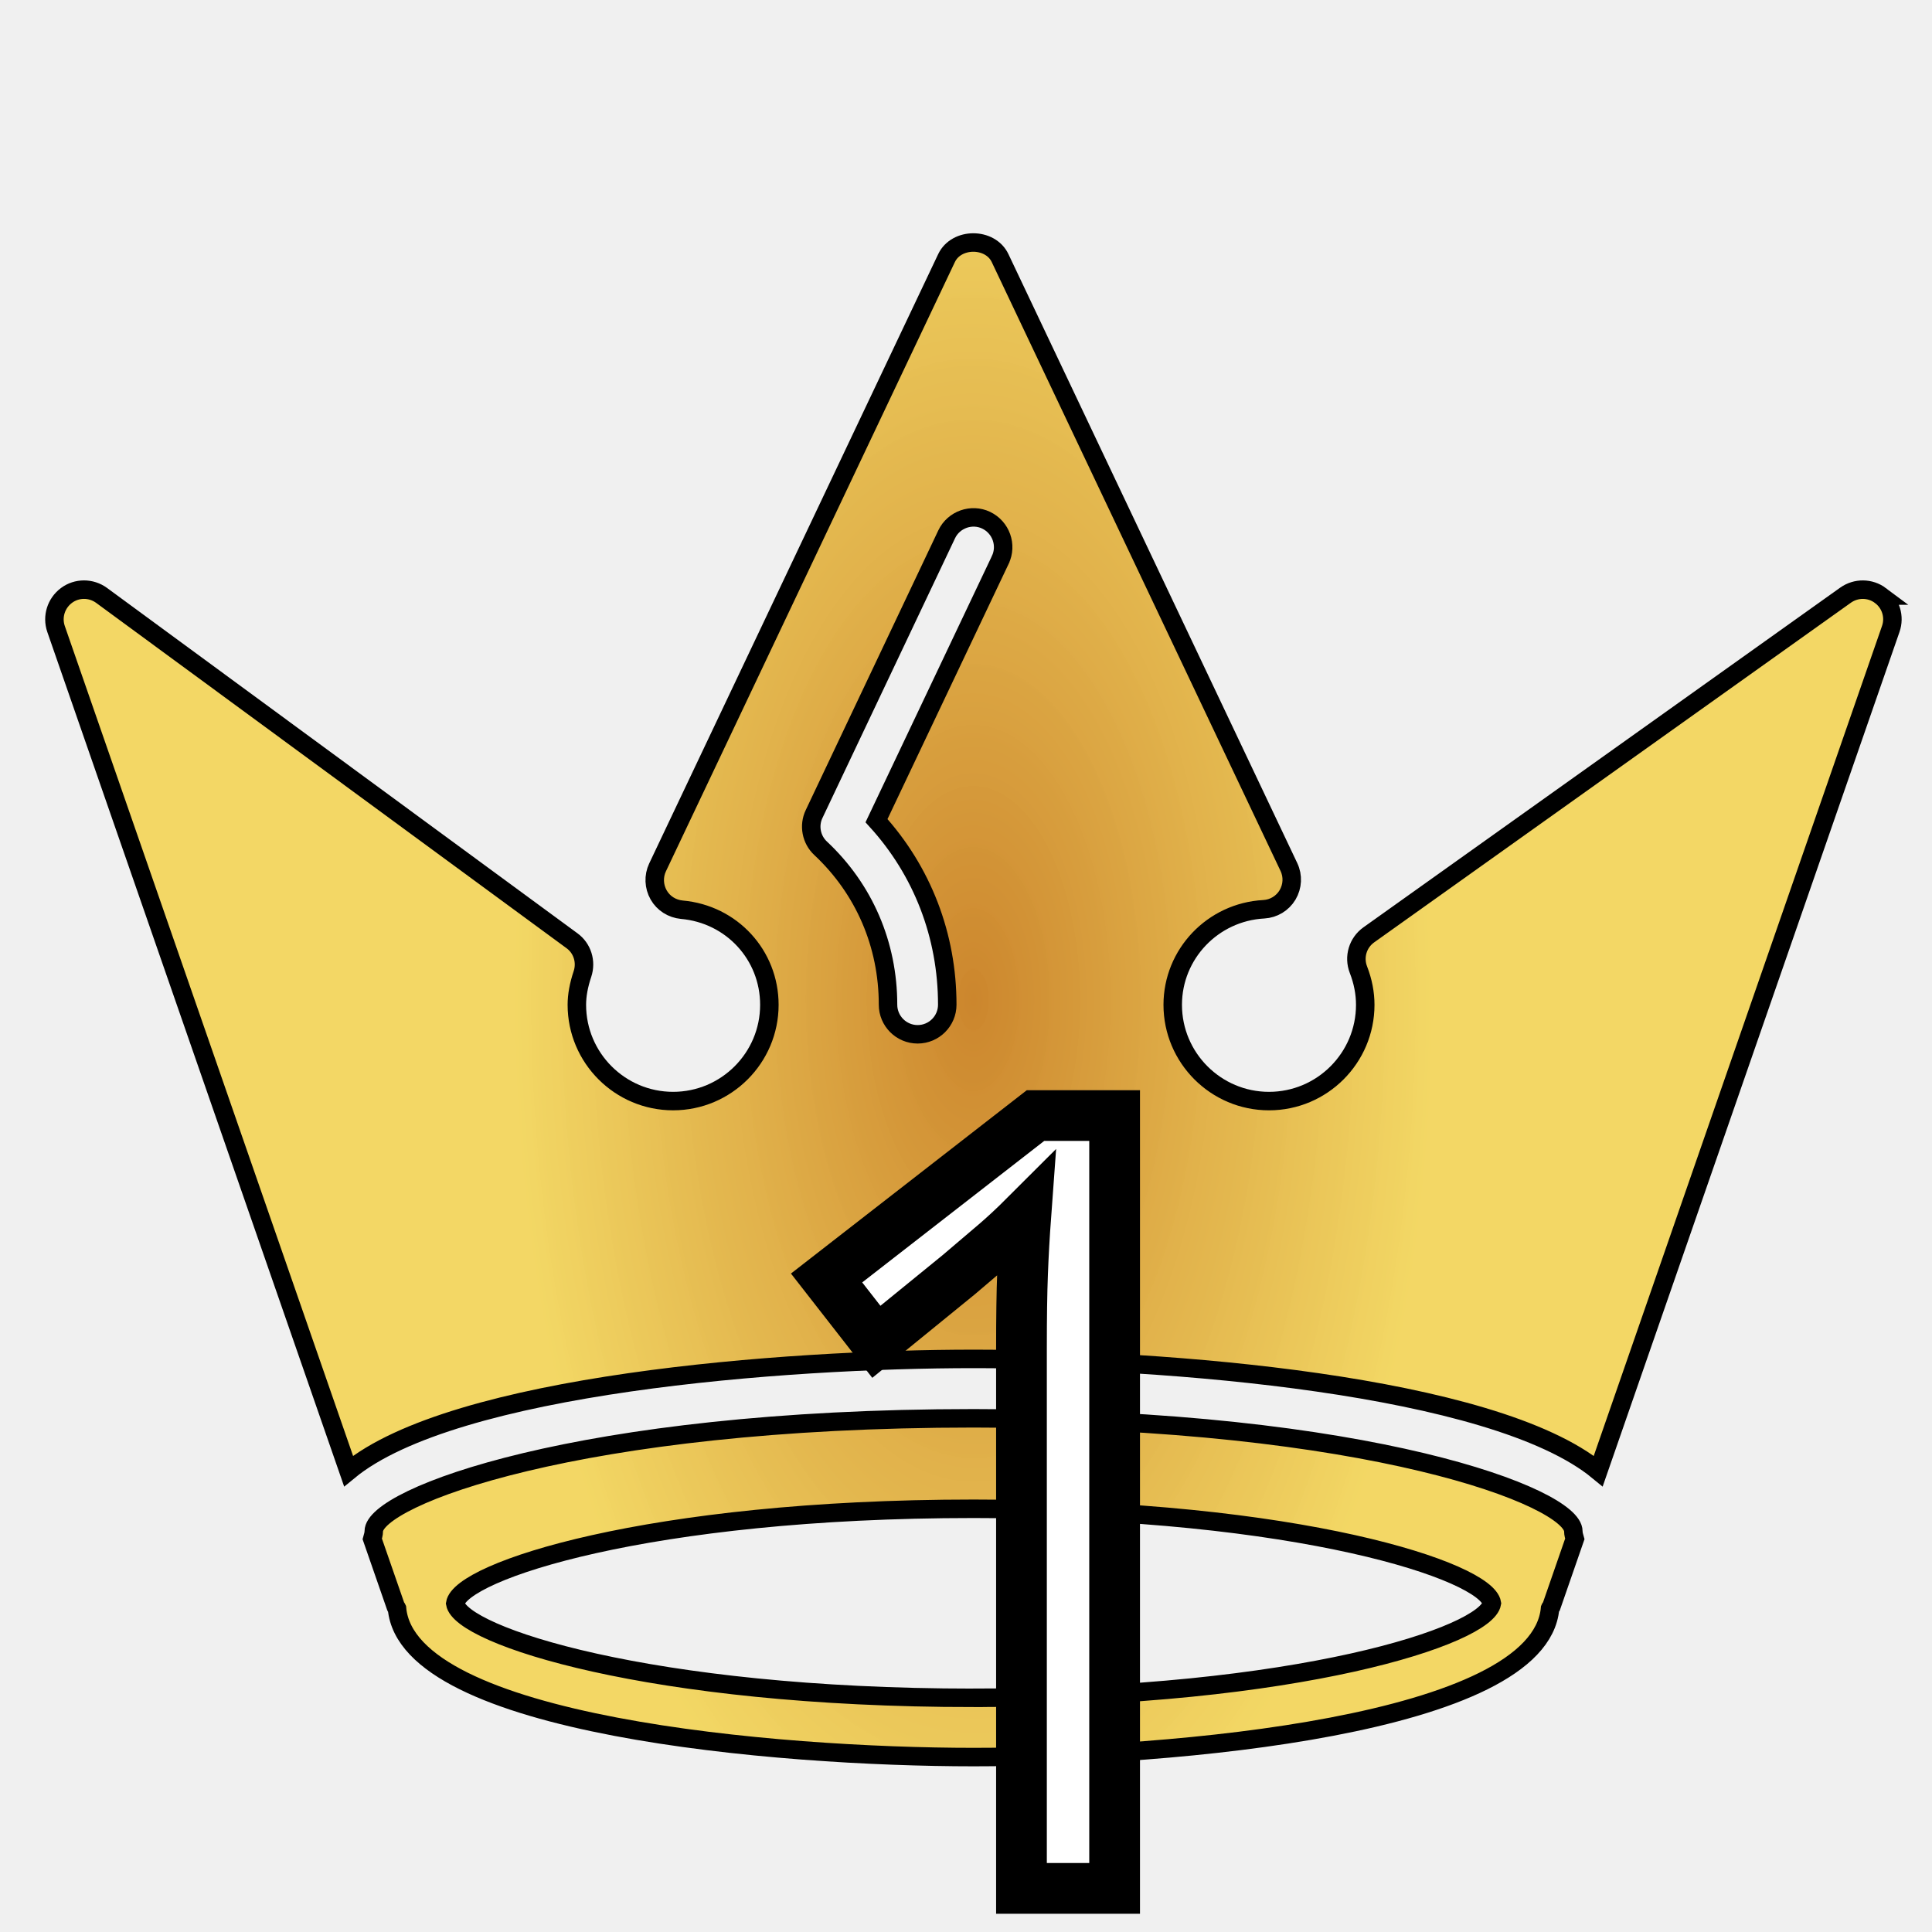
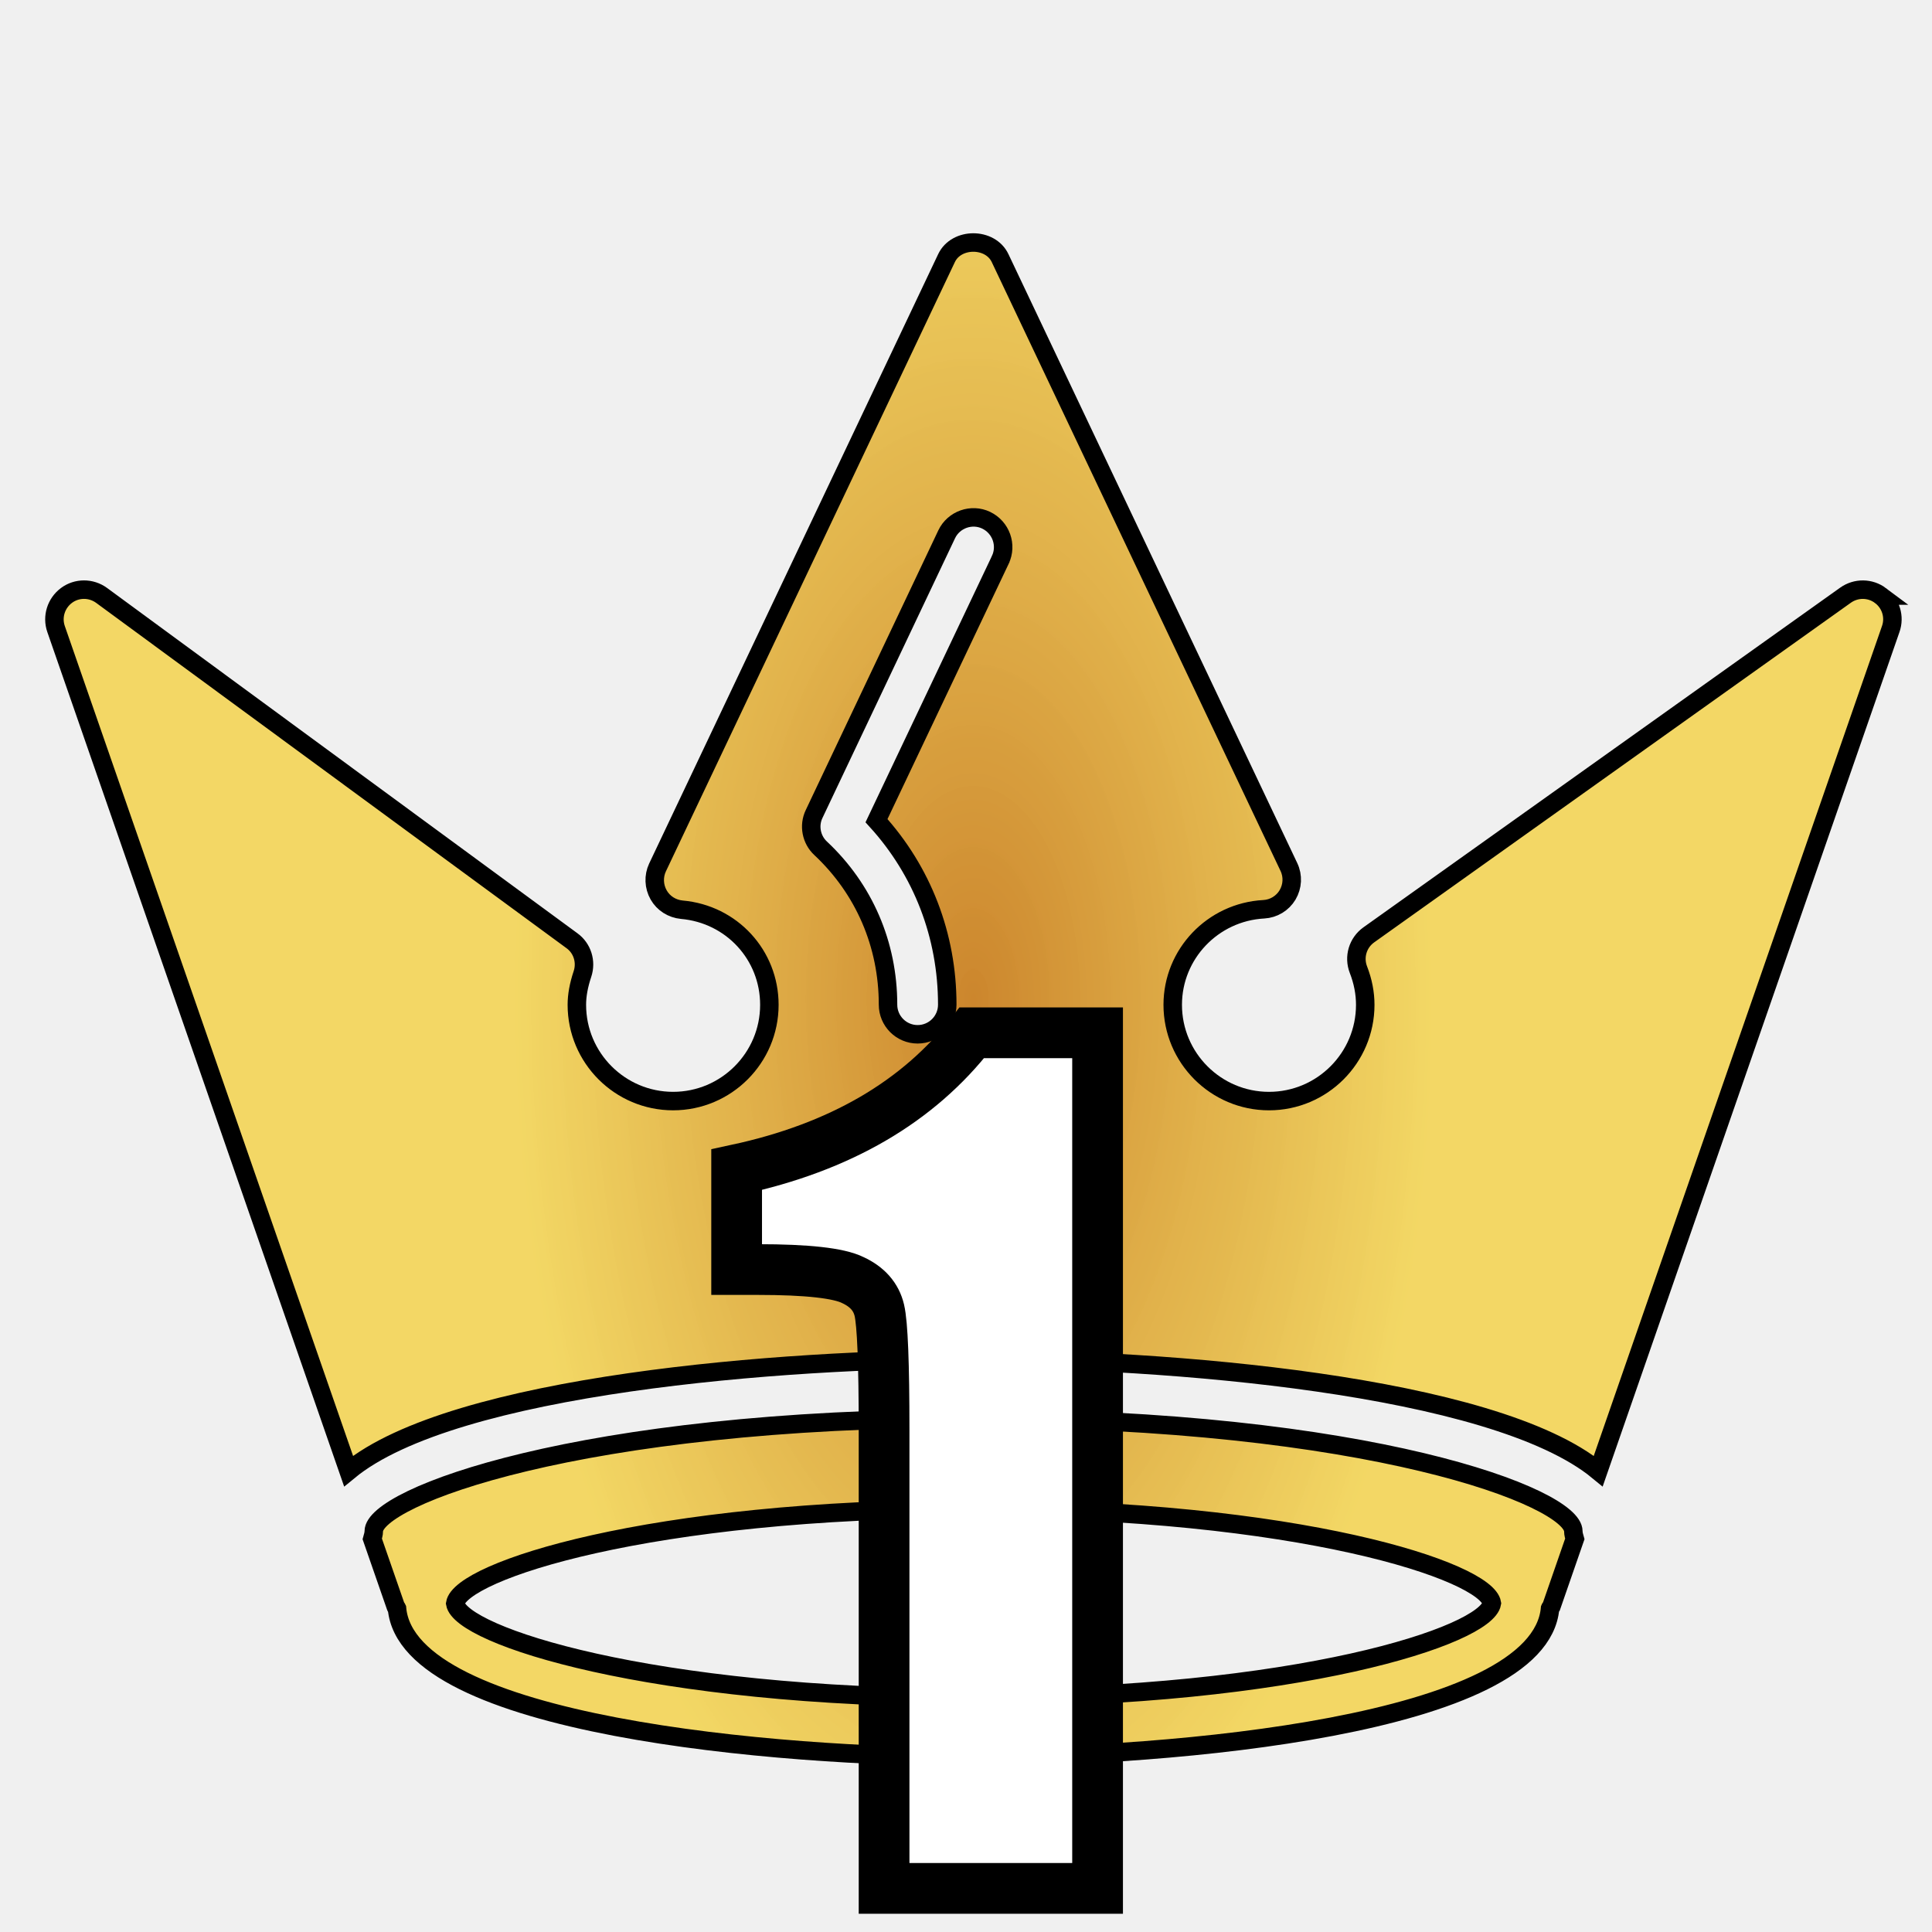
<svg xmlns="http://www.w3.org/2000/svg" xmlns:ns1="http://www.openswatchbook.org/uri/2009/osb" xmlns:xlink="http://www.w3.org/1999/xlink" version="1.1" id="Capa_1" x="0px" y="0px" width="193.469px" height="193.469px" viewBox="0 0 193.469 193.469" style="enable-background:new 0 0 193.469 193.469;" xml:space="preserve">
  <defs id="defs39">
    <linearGradient id="linearGradient2368">
      <stop style="stop-color:#cc862d;stop-opacity:1;" offset="0" id="stop2364" />
      <stop style="stop-color:#f3d65c;stop-opacity:0.941" offset="1" id="stop2366" />
    </linearGradient>
    <linearGradient id="linearGradient2354" ns1:paint="solid">
      <stop style="stop-color:#cc862d;stop-opacity:1;" offset="0" id="stop2352" />
    </linearGradient>
    <radialGradient xlink:href="#linearGradient2368" id="radialGradient2372" cx="96.734" cy="96.734" fx="96.734" fy="96.734" r="96.735" gradientTransform="matrix(-0.00140568,-0.9513329,0.4751603,-7.0209434e-4,51.64924,192.2121)" gradientUnits="userSpaceOnUse" />
  </defs>
  <path style="display:inline;fill:url(#radialGradient2372);fill-opacity:1;stroke:#000000;stroke-width:1.851;stroke-opacity:1;stroke-miterlimit:4;stroke-dasharray:none" id="path2" d="m 188.313,59.64 c -1.037,-0.776 -2.444,-0.788 -3.499,-0.041 L 137.075,93.612 c -1.112,0.792 -1.535,2.224 -1.044,3.488 0.458,1.176 0.684,2.358 0.684,3.522 0,5.318 -4.321,9.64 -9.639,9.64 -5.312,0 -9.64,-4.322 -9.64,-9.64 0,-5.086 4.009,-9.292 9.119,-9.569 0.985,-0.055 1.877,-0.594 2.38,-1.437 0.504,-0.854 0.562,-1.891 0.134,-2.795 L 100.149,25.847 c -0.985,-2.082 -4.38,-2.082 -5.365,0 l -28.941,61.022 c -0.408,0.871 -0.368,1.897 0.113,2.746 0.48,0.85 1.347,1.387 2.315,1.483 5.005,0.437 8.773,4.542 8.773,9.523 0,5.318 -4.324,9.64 -9.639,9.64 -5.315,0 -9.639,-4.322 -9.639,-9.64 0,-0.944 0.183,-1.958 0.561,-3.087 0.409,-1.228 -0.011,-2.581 -1.054,-3.333 L 10.172,59.622 C 9.123,58.857 7.692,58.852 6.655,59.628 5.613,60.407 5.189,61.76 5.613,62.988 L 34.904,147.311 c 10.551,-8.707 43.567,-11.232 62.574,-11.232 19.003,0 52.01,2.525 62.57,11.232 l 29.289,-84.323 c 0.43,-1.222 0.012,-2.57 -1.025,-3.348 z M 100.172,56.06 87.773,82.182 c 4.579,5.032 7.085,11.496 7.085,18.427 0,1.633 -1.329,2.965 -2.966,2.965 -1.639,0 -2.966,-1.332 -2.966,-2.965 0,-6.036 -2.398,-11.589 -6.752,-15.664 -0.935,-0.872 -1.205,-2.271 -0.652,-3.427 L 94.801,53.502 c 0.707,-1.483 2.499,-2.101 3.95,-1.408 1.491,0.718 2.119,2.488 1.421,3.965 z m 57.381,97.276 c 0,-3.383 -20.432,-11.308 -60.058,-11.308 -39.632,0 -60.065,7.925 -60.065,11.308 0,0.279 -0.089,0.522 -0.154,0.766 l 2.366,6.812 c 0.023,0.064 0.09,0.093 0.113,0.145 1.043,11.737 38.015,14.893 57.739,14.893 19.721,0 56.686,-3.146 57.729,-14.893 0.023,-0.058 0.093,-0.099 0.116,-0.145 l 2.363,-6.812 c -0.069,-0.244 -0.149,-0.487 -0.149,-0.766 z m -60.058,16.684 c -32.529,0 -51.356,-6.25 -51.91,-9.449 0.516,-3.209 19.313,-9.483 51.91,-9.483 32.599,0 51.385,6.274 51.901,9.46 -0.55,3.221 -19.377,9.471 -51.901,9.471 z" />
-   <text xml:space="preserve" style="font-style:normal;font-variant:normal;font-weight:normal;font-stretch:normal;font-size:67.739px;line-height:1.25;font-family:Impact;-inkscape-font-specification:Impact;letter-spacing:0px;word-spacing:0px;display:inline;fill:#ffffff;fill-opacity:1;stroke:#000000;stroke-width:5.08;stroke-miterlimit:4;stroke-dasharray:none;stroke-opacity:1" x="73.131" y="189.103" id="text2189">
-     <tspan x="73.131" y="189.103" id="tspan2187" style="stroke-width:5.08">
-       <tspan x="73.131" y="189.103" style="font-style:normal;font-variant:normal;font-weight:normal;font-stretch:normal;font-size:108.383px;font-family:Impact;-inkscape-font-specification:Impact;fill:#ffffff;fill-opacity:1;stroke:#000000;stroke-width:5.08;stroke-miterlimit:4;stroke-dasharray:none;stroke-opacity:1" id="tspan2185">1</tspan>
-     </tspan>
-   </text>
+   <g aria-label="1" style="font-style:normal;font-variant:normal;font-weight:normal;font-stretch:normal;font-size:67.739px;line-height:1.25;font-family:Impact;-inkscape-font-specification:Impact;letter-spacing:0px;word-spacing:0px;display:inline;fill:#ffffff;fill-opacity:1;stroke:#000000;stroke-width:5.08;stroke-miterlimit:4;stroke-dasharray:none;stroke-opacity:1" id="text2189">
+     <path d="m 109.911,103.424 v 85.679 H 88.531 v -45.936 q 0,-9.949 -0.476,-11.96 -0.476,-2.011 -2.646,-3.017 -2.117,-1.058 -9.526,-1.058 h -2.117 v -10.002 q 15.506,-3.334 23.55,-13.707 z" style="font-style:normal;font-variant:normal;font-weight:normal;font-stretch:normal;font-size:108.383px;font-family:Impact;-inkscape-font-specification:Impact;fill:#ffffff;fill-opacity:1;stroke:#000000;stroke-width:5.08;stroke-miterlimit:4;stroke-dasharray:none;stroke-opacity:1" id="path827" />
+   </g>
</svg>
